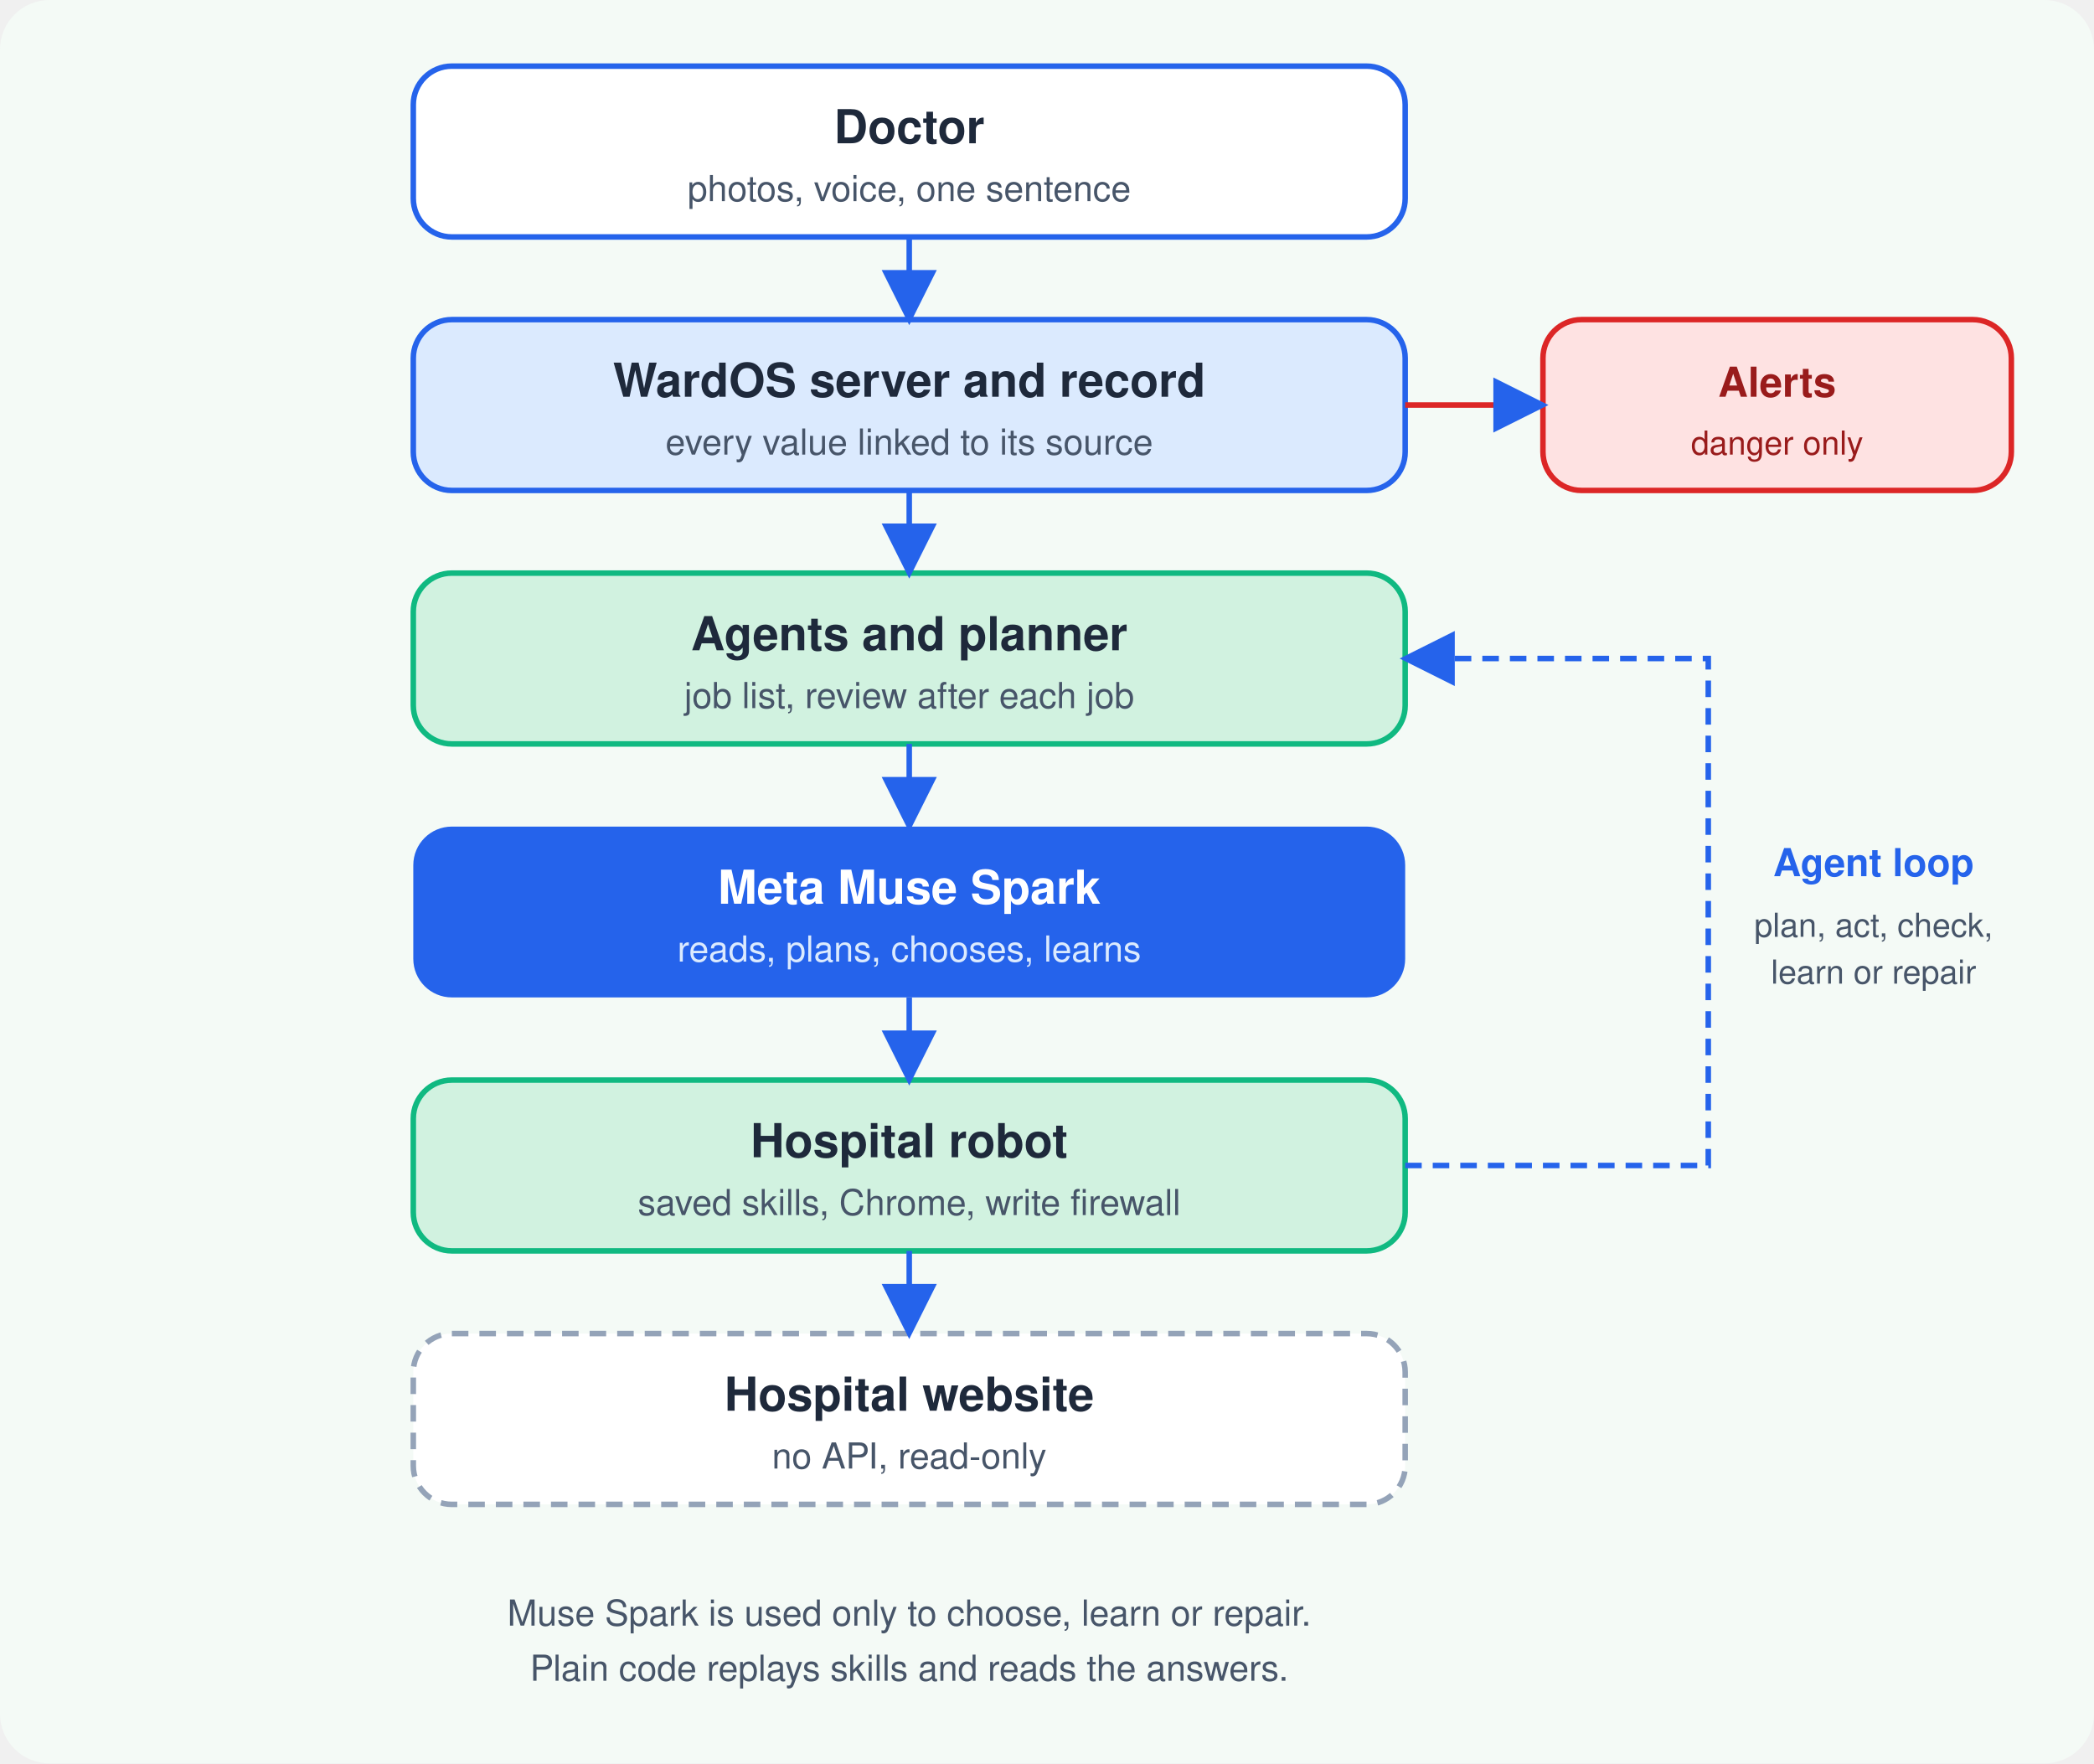
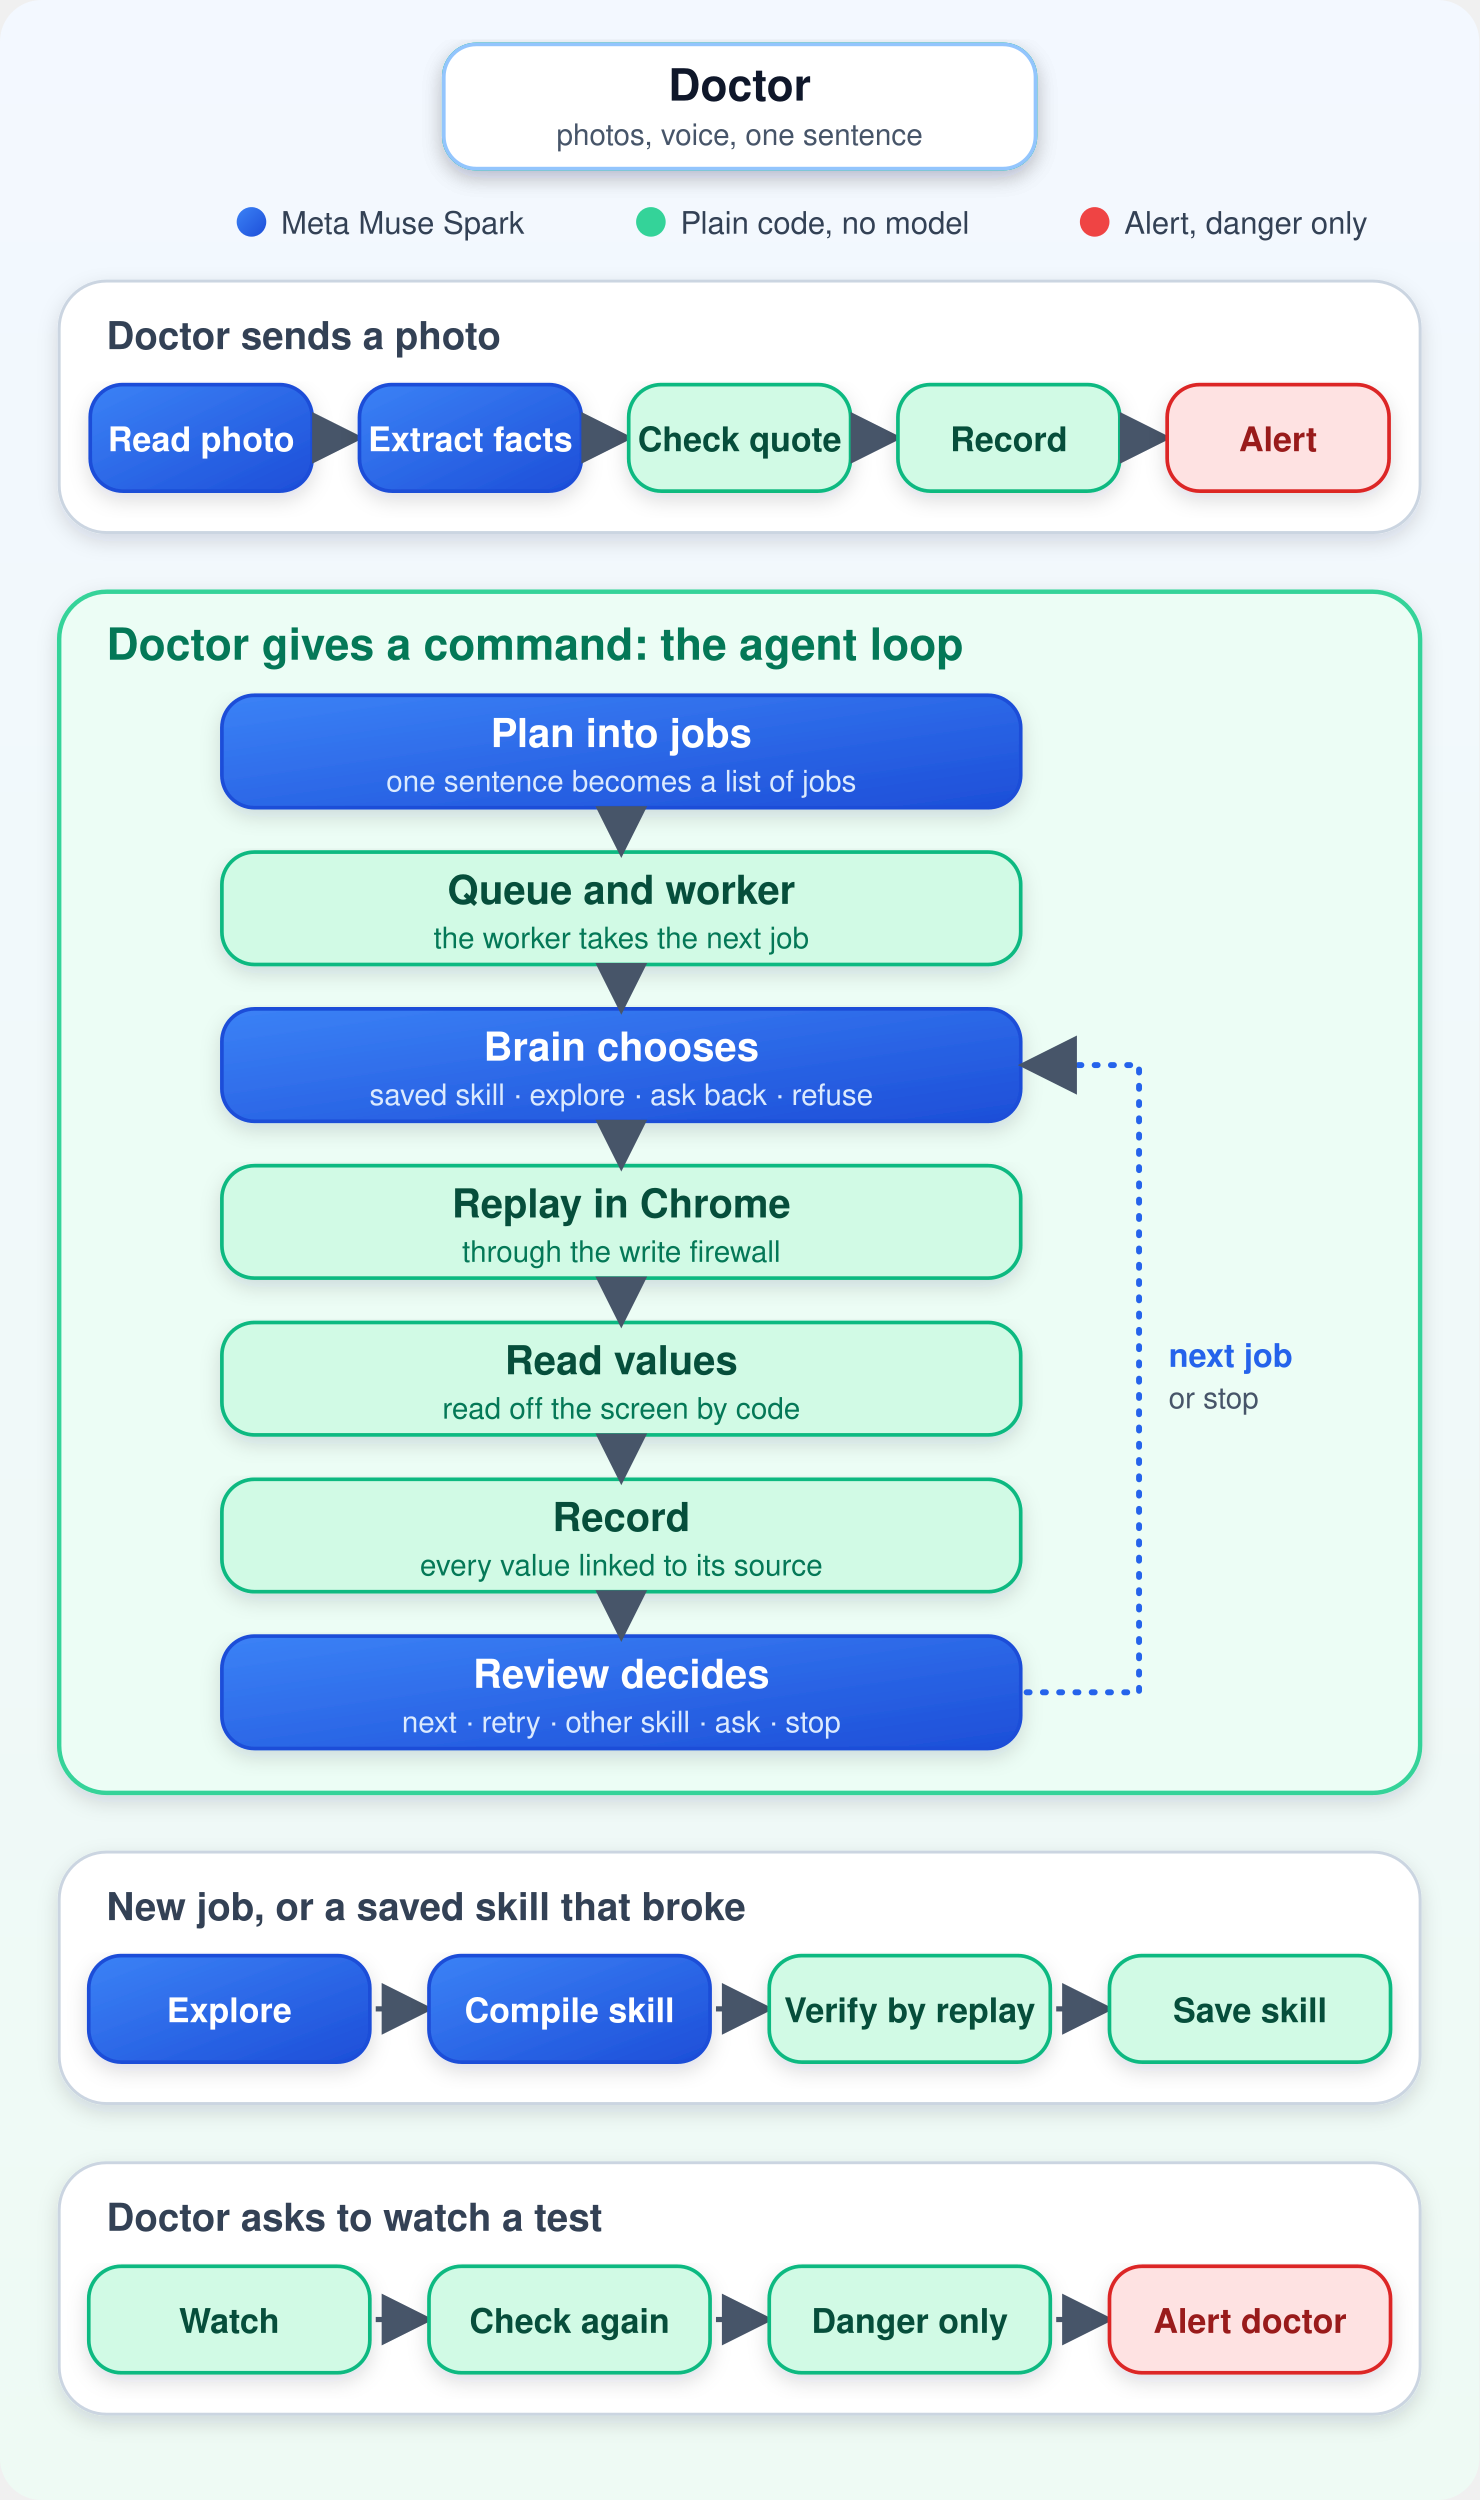
- <svg xmlns="http://www.w3.org/2000/svg" viewBox="0 0 760 640" font-family="Segoe UI, Helvetica, Arial, sans-serif">
+ <svg xmlns="http://www.w3.org/2000/svg" viewBox="0 0 1000 1690" font-family="Segoe UI, Helvetica, Arial, sans-serif">
  <defs>
-     <marker id="a" markerWidth="10" markerHeight="10" refX="8" refY="5" orient="auto">
-       <path d="M0,0 L10,5 L0,10 z" fill="#2563eb" />
+     <filter id="sh" x="-10%" y="-10%" width="120%" height="135%">
+       <feDropShadow dx="0" dy="5" stdDeviation="7" flood-color="#0f172a" flood-opacity="0.14" />
+     </filter>
+     <linearGradient id="bg" x1="0" y1="0" x2="0" y2="1">
+       <stop offset="0" stop-color="#f3f8ff" />
+       <stop offset="1" stop-color="#eefaf4" />
+     </linearGradient>
+     <linearGradient id="bl" x1="0" y1="0" x2="1" y2="1">
+       <stop offset="0" stop-color="#3b82f6" />
+       <stop offset="1" stop-color="#1d4ed8" />
+     </linearGradient>
+     <marker id="ab" markerWidth="12" markerHeight="12" refX="9" refY="6" orient="auto">
+       <path d="M1,1 L11,6 L1,11 z" fill="#475569" />
    </marker>
  </defs>
-   <rect width="760" height="640" rx="18" fill="#f4faf6" />
-   <g text-anchor="middle">
-     <rect x="150" y="24" width="360" height="62" rx="14" fill="#fff" stroke="#2563eb" stroke-width="2" />
-     <text x="330" y="52" font-size="17" font-weight="700" fill="#1e293b">Doctor</text>
-     <text x="330" y="73" font-size="13" fill="#475569">photos, voice, one sentence</text>
-     <rect x="150" y="116" width="360" height="62" rx="14" fill="#dbeafe" stroke="#2563eb" stroke-width="2" />
-     <text x="330" y="144" font-size="17" font-weight="700" fill="#1e293b">WardOS server and record</text>
-     <text x="330" y="165" font-size="13" fill="#475569">every value linked to its source</text>
-     <rect x="150" y="208" width="360" height="62" rx="14" fill="#d1f2e0" stroke="#10b981" stroke-width="2" />
-     <text x="330" y="236" font-size="17" font-weight="700" fill="#1e293b">Agents and planner</text>
-     <text x="330" y="257" font-size="13" fill="#475569">job list, review after each job</text>
-     <rect x="150" y="300" width="360" height="62" rx="14" fill="#2563eb" />
-     <text x="330" y="328" font-size="17" font-weight="700" fill="#fff">Meta Muse Spark</text>
-     <text x="330" y="349" font-size="13" fill="#dbeafe">reads, plans, chooses, learns</text>
-     <rect x="150" y="392" width="360" height="62" rx="14" fill="#d1f2e0" stroke="#10b981" stroke-width="2" />
-     <text x="330" y="420" font-size="17" font-weight="700" fill="#1e293b">Hospital robot</text>
-     <text x="330" y="441" font-size="13" fill="#475569">saved skills, Chrome, write firewall</text>
-     <rect x="150" y="484" width="360" height="62" rx="14" fill="#fff" stroke="#94a3b8" stroke-width="2" stroke-dasharray="6 4" />
-     <text x="330" y="512" font-size="17" font-weight="700" fill="#1e293b">Hospital website</text>
-     <text x="330" y="533" font-size="13" fill="#475569">no API, read-only</text>
-     <g stroke="#2563eb" stroke-width="2" marker-end="url(#a)">
-       <path d="M330 86V114" />
-       <path d="M330 178V206" />
-       <path d="M330 270V298" />
-       <path d="M330 362V390" />
-       <path d="M330 454V482" />
-     </g>
-     <rect x="560" y="116" width="170" height="62" rx="14" fill="#fee2e2" stroke="#dc2626" stroke-width="2" />
-     <text x="645" y="144" font-size="15" font-weight="700" fill="#991b1b">Alerts</text>
-     <text x="645" y="165" font-size="12" fill="#991b1b">danger only</text>
-     <path d="M510 147H558" stroke="#dc2626" stroke-width="2" marker-end="url(#a)" fill="none" />
-     <path d="M510 423H620V239H512" fill="none" stroke="#2563eb" stroke-width="2" stroke-dasharray="6 4" marker-end="url(#a)" />
-     <text x="680" y="318" font-size="14" font-weight="700" fill="#2563eb">Agent loop</text>
-     <text x="680" y="340" font-size="12" fill="#475569">plan, act, check,</text>
-     <text x="680" y="357" font-size="12" fill="#475569">learn or repair</text>
-     <text x="330" y="590" font-size="13" fill="#475569">Muse Spark is used only to choose, learn or repair.</text>
-     <text x="330" y="610" font-size="13" fill="#475569">Plain code replays skills and reads the answers.</text>
-   </g>
+   <rect width="1000" height="1690" rx="28" fill="url(#bg)" />
+   <rect x="300" y="30" width="400" height="84" rx="22" fill="#d1fae5" stroke="#10b981" stroke-width="2.5" filter="url(#sh)" />
+   <text x="500.0" y="81.0" text-anchor="middle" font-size="26" font-weight="700" fill="#064e3b">Doctor</text>
+   <rect x="300" y="30" width="400" height="84" rx="22" fill="#fff" stroke="#93c5fd" stroke-width="2.5" filter="url(#sh)" />
+   <text x="500" y="68" text-anchor="middle" font-size="30" font-weight="700" fill="#0f172a">Doctor</text>
+   <text x="500" y="98" text-anchor="middle" font-size="20" fill="#475569">photos, voice, one sentence</text>
+   <circle cx="170" cy="150" r="10" fill="url(#bl)" />
+   <text x="190" y="158" font-size="21" fill="#334155">Meta Muse Spark</text>
+   <circle cx="440" cy="150" r="10" fill="#34d399" />
+   <text x="460" y="158" font-size="21" fill="#334155">Plain code, no model</text>
+   <circle cx="740" cy="150" r="10" fill="#ef4444" />
+   <text x="760" y="158" font-size="21" fill="#334155">Alert, danger only</text>
+   <rect x="40" y="190" width="920" height="170" rx="32" fill="#fff" stroke="#cbd5e1" stroke-width="2" filter="url(#sh)" />
+   <text x="72" y="236" font-size="26" font-weight="700" fill="#334155">Doctor sends a photo</text>
+   <rect x="61.0" y="260" width="150" height="72" rx="22" fill="url(#bl)" stroke="#1d4ed8" stroke-width="2.5" filter="url(#sh)" />
+   <text x="136.0" y="305.0" text-anchor="middle" font-size="23" font-weight="700" fill="#fff">Read photo</text>
+   <path d="M215.0 296L239.0 296" stroke="#475569" stroke-width="3.5" marker-end="url(#ab)" />
+   <rect x="243.0" y="260" width="150" height="72" rx="22" fill="url(#bl)" stroke="#1d4ed8" stroke-width="2.5" filter="url(#sh)" />
+   <text x="318.0" y="305.0" text-anchor="middle" font-size="23" font-weight="700" fill="#fff">Extract facts</text>
+   <path d="M397.0 296L421.0 296" stroke="#475569" stroke-width="3.5" marker-end="url(#ab)" />
+   <rect x="425.0" y="260" width="150" height="72" rx="22" fill="#d1fae5" stroke="#10b981" stroke-width="2.5" filter="url(#sh)" />
+   <text x="500.0" y="305.0" text-anchor="middle" font-size="23" font-weight="700" fill="#064e3b">Check quote</text>
+   <path d="M579.0 296L603.0 296" stroke="#475569" stroke-width="3.5" marker-end="url(#ab)" />
+   <rect x="607.0" y="260" width="150" height="72" rx="22" fill="#d1fae5" stroke="#10b981" stroke-width="2.5" filter="url(#sh)" />
+   <text x="682.0" y="305.0" text-anchor="middle" font-size="23" font-weight="700" fill="#064e3b">Record</text>
+   <path d="M761.0 296L785.0 296" stroke="#475569" stroke-width="3.5" marker-end="url(#ab)" />
+   <rect x="789.0" y="260" width="150" height="72" rx="22" fill="#fee2e2" stroke="#dc2626" stroke-width="2.5" filter="url(#sh)" />
+   <text x="864.0" y="305.0" text-anchor="middle" font-size="23" font-weight="700" fill="#991b1b">Alert</text>
+   <rect x="40" y="400" width="920" height="812" rx="32" fill="#ecfdf5" stroke="#34d399" stroke-width="3" filter="url(#sh)" />
+   <text x="72" y="446" font-size="30" font-weight="700" fill="#047857">Doctor gives a command: the agent loop</text>
+   <rect x="150" y="470" width="540" height="76" rx="22" fill="url(#bl)" stroke="#1d4ed8" stroke-width="2.5" filter="url(#sh)" />
+   <text x="420.0" y="505.0" text-anchor="middle" font-size="27" font-weight="700" fill="#fff">Plan into jobs</text>
+   <text x="420.0" y="535.0" text-anchor="middle" font-size="20" fill="#dbeafe">one sentence becomes a list of jobs</text>
+   <rect x="150" y="576" width="540" height="76" rx="22" fill="#d1fae5" stroke="#10b981" stroke-width="2.5" filter="url(#sh)" />
+   <text x="420.0" y="611.0" text-anchor="middle" font-size="27" font-weight="700" fill="#064e3b">Queue and worker</text>
+   <text x="420.0" y="641.0" text-anchor="middle" font-size="20" fill="#047857">the worker takes the next job</text>
+   <path d="M420 546L420 573" stroke="#475569" stroke-width="3.5" marker-end="url(#ab)" />
+   <rect x="150" y="682" width="540" height="76" rx="22" fill="url(#bl)" stroke="#1d4ed8" stroke-width="2.5" filter="url(#sh)" />
+   <text x="420.0" y="717.0" text-anchor="middle" font-size="27" font-weight="700" fill="#fff">Brain chooses</text>
+   <text x="420.0" y="747.0" text-anchor="middle" font-size="20" fill="#dbeafe">saved skill · explore · ask back · refuse</text>
+   <path d="M420 652L420 679" stroke="#475569" stroke-width="3.5" marker-end="url(#ab)" />
+   <rect x="150" y="788" width="540" height="76" rx="22" fill="#d1fae5" stroke="#10b981" stroke-width="2.5" filter="url(#sh)" />
+   <text x="420.0" y="823.0" text-anchor="middle" font-size="27" font-weight="700" fill="#064e3b">Replay in Chrome</text>
+   <text x="420.0" y="853.0" text-anchor="middle" font-size="20" fill="#047857">through the write firewall</text>
+   <path d="M420 758L420 785" stroke="#475569" stroke-width="3.5" marker-end="url(#ab)" />
+   <rect x="150" y="894" width="540" height="76" rx="22" fill="#d1fae5" stroke="#10b981" stroke-width="2.5" filter="url(#sh)" />
+   <text x="420.0" y="929.0" text-anchor="middle" font-size="27" font-weight="700" fill="#064e3b">Read values</text>
+   <text x="420.0" y="959.0" text-anchor="middle" font-size="20" fill="#047857">read off the screen by code</text>
+   <path d="M420 864L420 891" stroke="#475569" stroke-width="3.5" marker-end="url(#ab)" />
+   <rect x="150" y="1000" width="540" height="76" rx="22" fill="#d1fae5" stroke="#10b981" stroke-width="2.5" filter="url(#sh)" />
+   <text x="420.0" y="1035.0" text-anchor="middle" font-size="27" font-weight="700" fill="#064e3b">Record</text>
+   <text x="420.0" y="1065.0" text-anchor="middle" font-size="20" fill="#047857">every value linked to its source</text>
+   <path d="M420 970L420 997" stroke="#475569" stroke-width="3.5" marker-end="url(#ab)" />
+   <rect x="150" y="1106" width="540" height="76" rx="22" fill="url(#bl)" stroke="#1d4ed8" stroke-width="2.5" filter="url(#sh)" />
+   <text x="420.0" y="1141.0" text-anchor="middle" font-size="27" font-weight="700" fill="#fff">Review decides</text>
+   <text x="420.0" y="1171.0" text-anchor="middle" font-size="20" fill="#dbeafe">next · retry · other skill · ask · stop</text>
+   <path d="M420 1076L420 1103" stroke="#475569" stroke-width="3.5" marker-end="url(#ab)" />
+   <path d="M694 1144H770V720H696" fill="none" stroke="#2563eb" stroke-width="4" stroke-dasharray="2 9" stroke-linecap="round" marker-end="url(#ab)" />
+   <text x="790" y="924.0" font-size="22" font-weight="700" fill="#2563eb">next job</text>
+   <text x="790" y="952.0" font-size="20" fill="#475569">or stop</text>
+   <rect x="40" y="1252" width="920" height="170" rx="32" fill="#fff" stroke="#cbd5e1" stroke-width="2" filter="url(#sh)" />
+   <text x="72" y="1298" font-size="26" font-weight="700" fill="#334155">New job, or a saved skill that broke</text>
+   <rect x="60.0" y="1322" width="190" height="72" rx="22" fill="url(#bl)" stroke="#1d4ed8" stroke-width="2.5" filter="url(#sh)" />
+   <text x="155.0" y="1367.0" text-anchor="middle" font-size="23" font-weight="700" fill="#fff">Explore</text>
+   <path d="M254.0 1358L286.0 1358" stroke="#475569" stroke-width="3.5" marker-end="url(#ab)" />
+   <rect x="290.0" y="1322" width="190" height="72" rx="22" fill="url(#bl)" stroke="#1d4ed8" stroke-width="2.5" filter="url(#sh)" />
+   <text x="385.0" y="1367.0" text-anchor="middle" font-size="23" font-weight="700" fill="#fff">Compile skill</text>
+   <path d="M484.0 1358L516.0 1358" stroke="#475569" stroke-width="3.5" marker-end="url(#ab)" />
+   <rect x="520.0" y="1322" width="190" height="72" rx="22" fill="#d1fae5" stroke="#10b981" stroke-width="2.5" filter="url(#sh)" />
+   <text x="615.0" y="1367.0" text-anchor="middle" font-size="23" font-weight="700" fill="#064e3b">Verify by replay</text>
+   <path d="M714.0 1358L746.0 1358" stroke="#475569" stroke-width="3.5" marker-end="url(#ab)" />
+   <rect x="750.0" y="1322" width="190" height="72" rx="22" fill="#d1fae5" stroke="#10b981" stroke-width="2.5" filter="url(#sh)" />
+   <text x="845.0" y="1367.0" text-anchor="middle" font-size="23" font-weight="700" fill="#064e3b">Save skill</text>
+   <rect x="40" y="1462" width="920" height="170" rx="32" fill="#fff" stroke="#cbd5e1" stroke-width="2" filter="url(#sh)" />
+   <text x="72" y="1508" font-size="26" font-weight="700" fill="#334155">Doctor asks to watch a test</text>
+   <rect x="60.0" y="1532" width="190" height="72" rx="22" fill="#d1fae5" stroke="#10b981" stroke-width="2.5" filter="url(#sh)" />
+   <text x="155.0" y="1577.0" text-anchor="middle" font-size="23" font-weight="700" fill="#064e3b">Watch</text>
+   <path d="M254.0 1568L286.0 1568" stroke="#475569" stroke-width="3.5" marker-end="url(#ab)" />
+   <rect x="290.0" y="1532" width="190" height="72" rx="22" fill="#d1fae5" stroke="#10b981" stroke-width="2.5" filter="url(#sh)" />
+   <text x="385.0" y="1577.0" text-anchor="middle" font-size="23" font-weight="700" fill="#064e3b">Check again</text>
+   <path d="M484.0 1568L516.0 1568" stroke="#475569" stroke-width="3.5" marker-end="url(#ab)" />
+   <rect x="520.0" y="1532" width="190" height="72" rx="22" fill="#d1fae5" stroke="#10b981" stroke-width="2.5" filter="url(#sh)" />
+   <text x="615.0" y="1577.0" text-anchor="middle" font-size="23" font-weight="700" fill="#064e3b">Danger only</text>
+   <path d="M714.0 1568L746.0 1568" stroke="#475569" stroke-width="3.5" marker-end="url(#ab)" />
+   <rect x="750.0" y="1532" width="190" height="72" rx="22" fill="#fee2e2" stroke="#dc2626" stroke-width="2.5" filter="url(#sh)" />
+   <text x="845.0" y="1577.0" text-anchor="middle" font-size="23" font-weight="700" fill="#991b1b">Alert doctor</text>
</svg>
